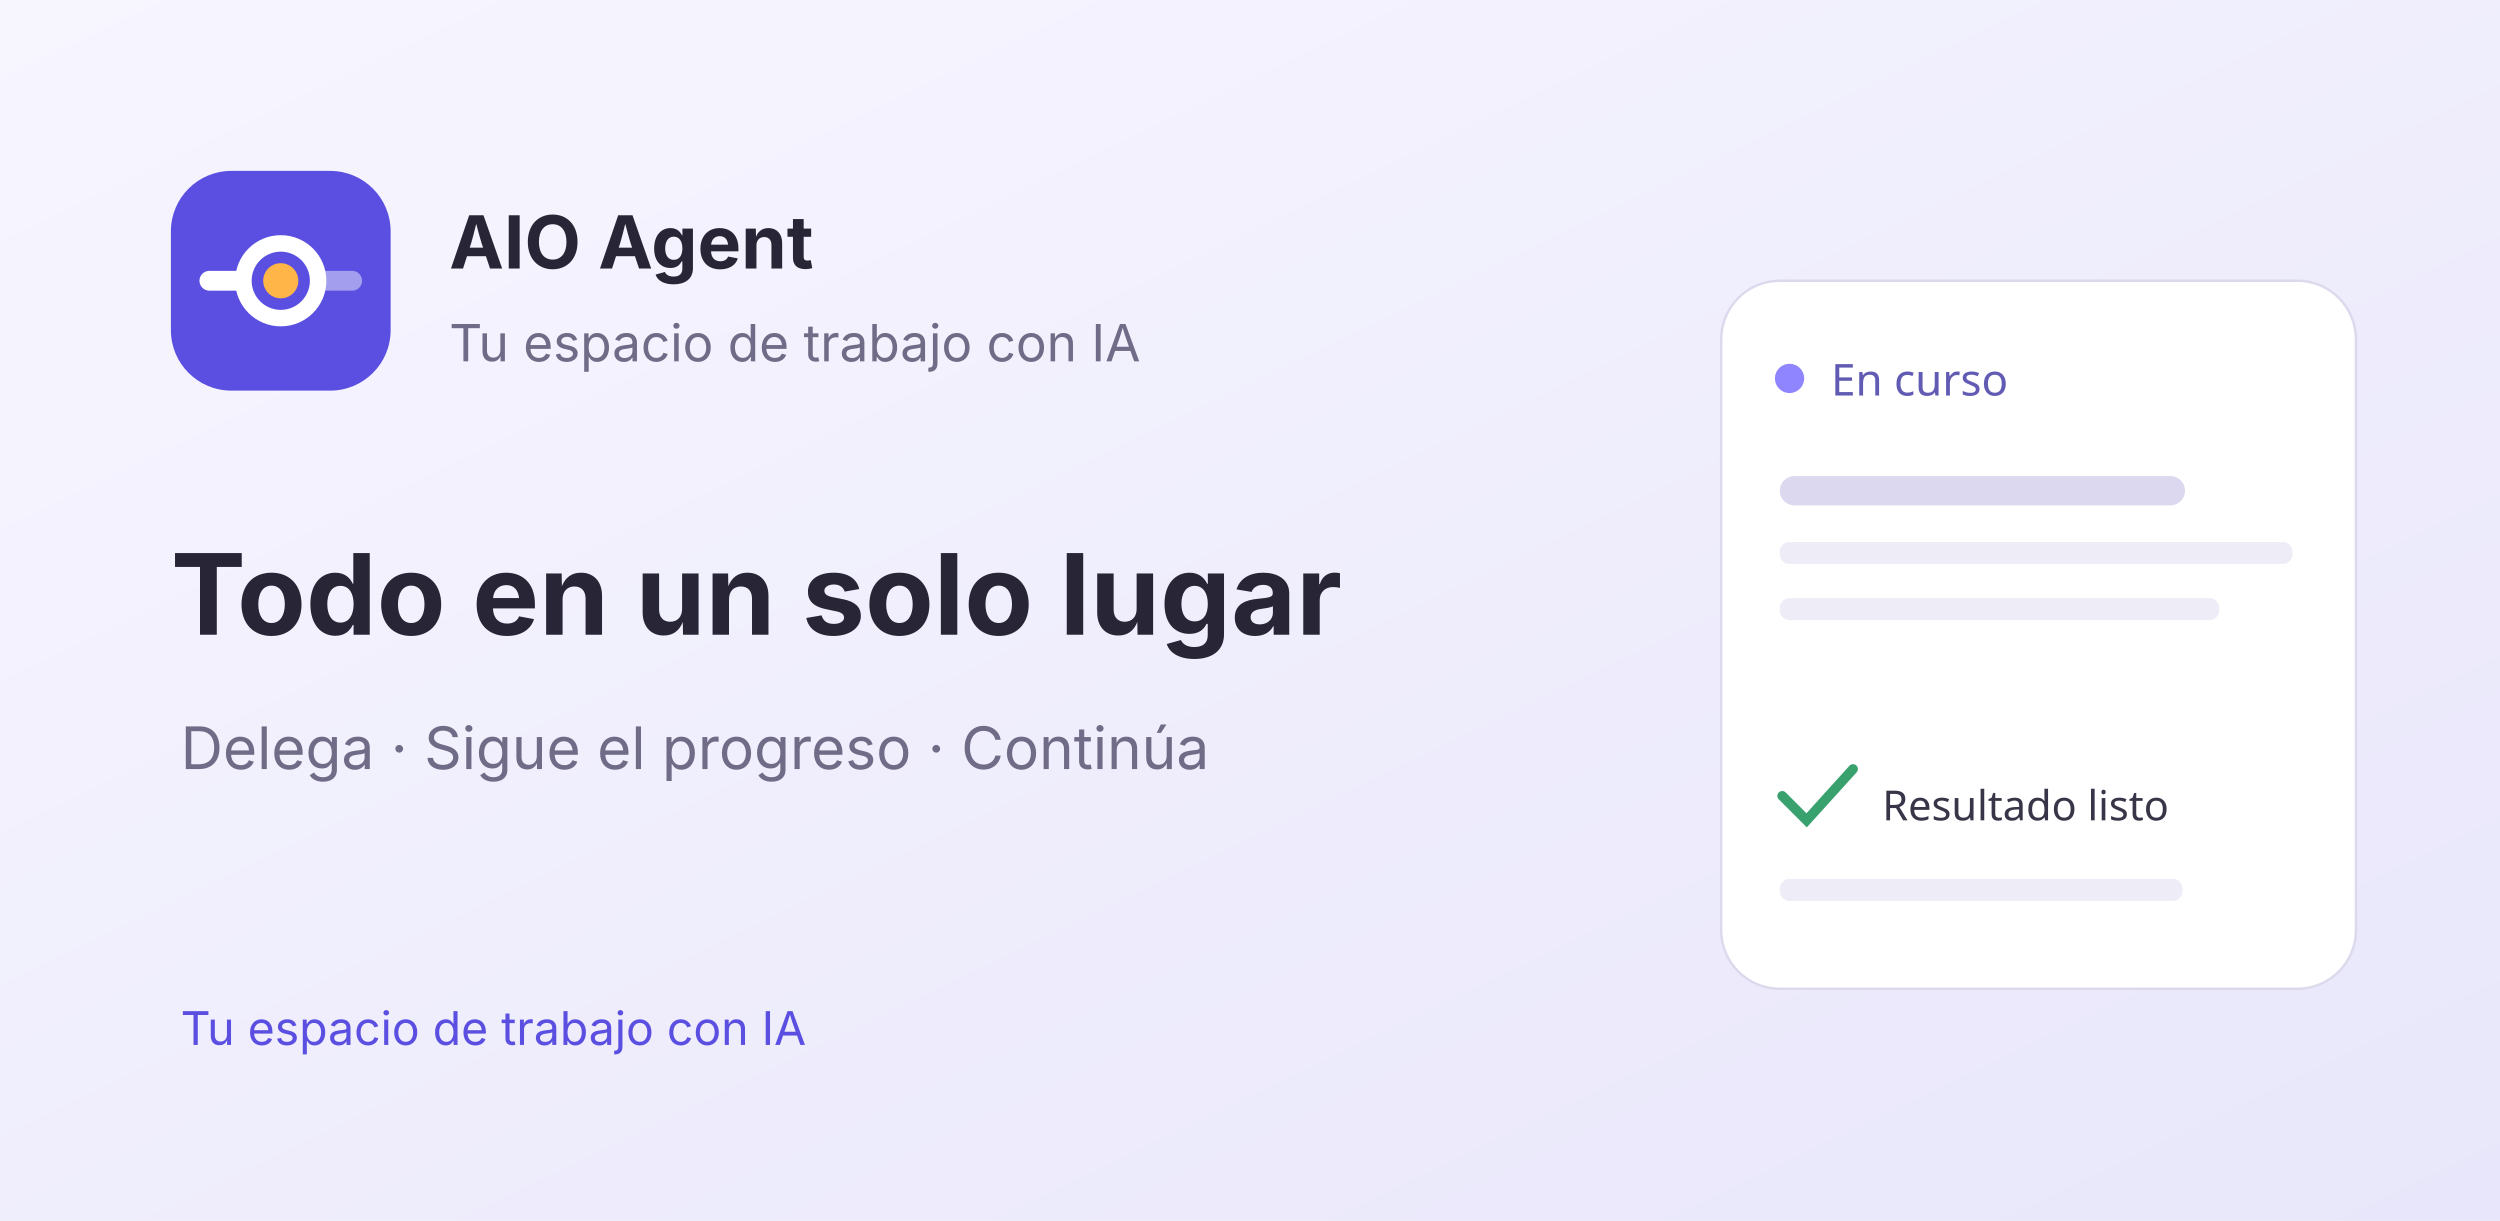
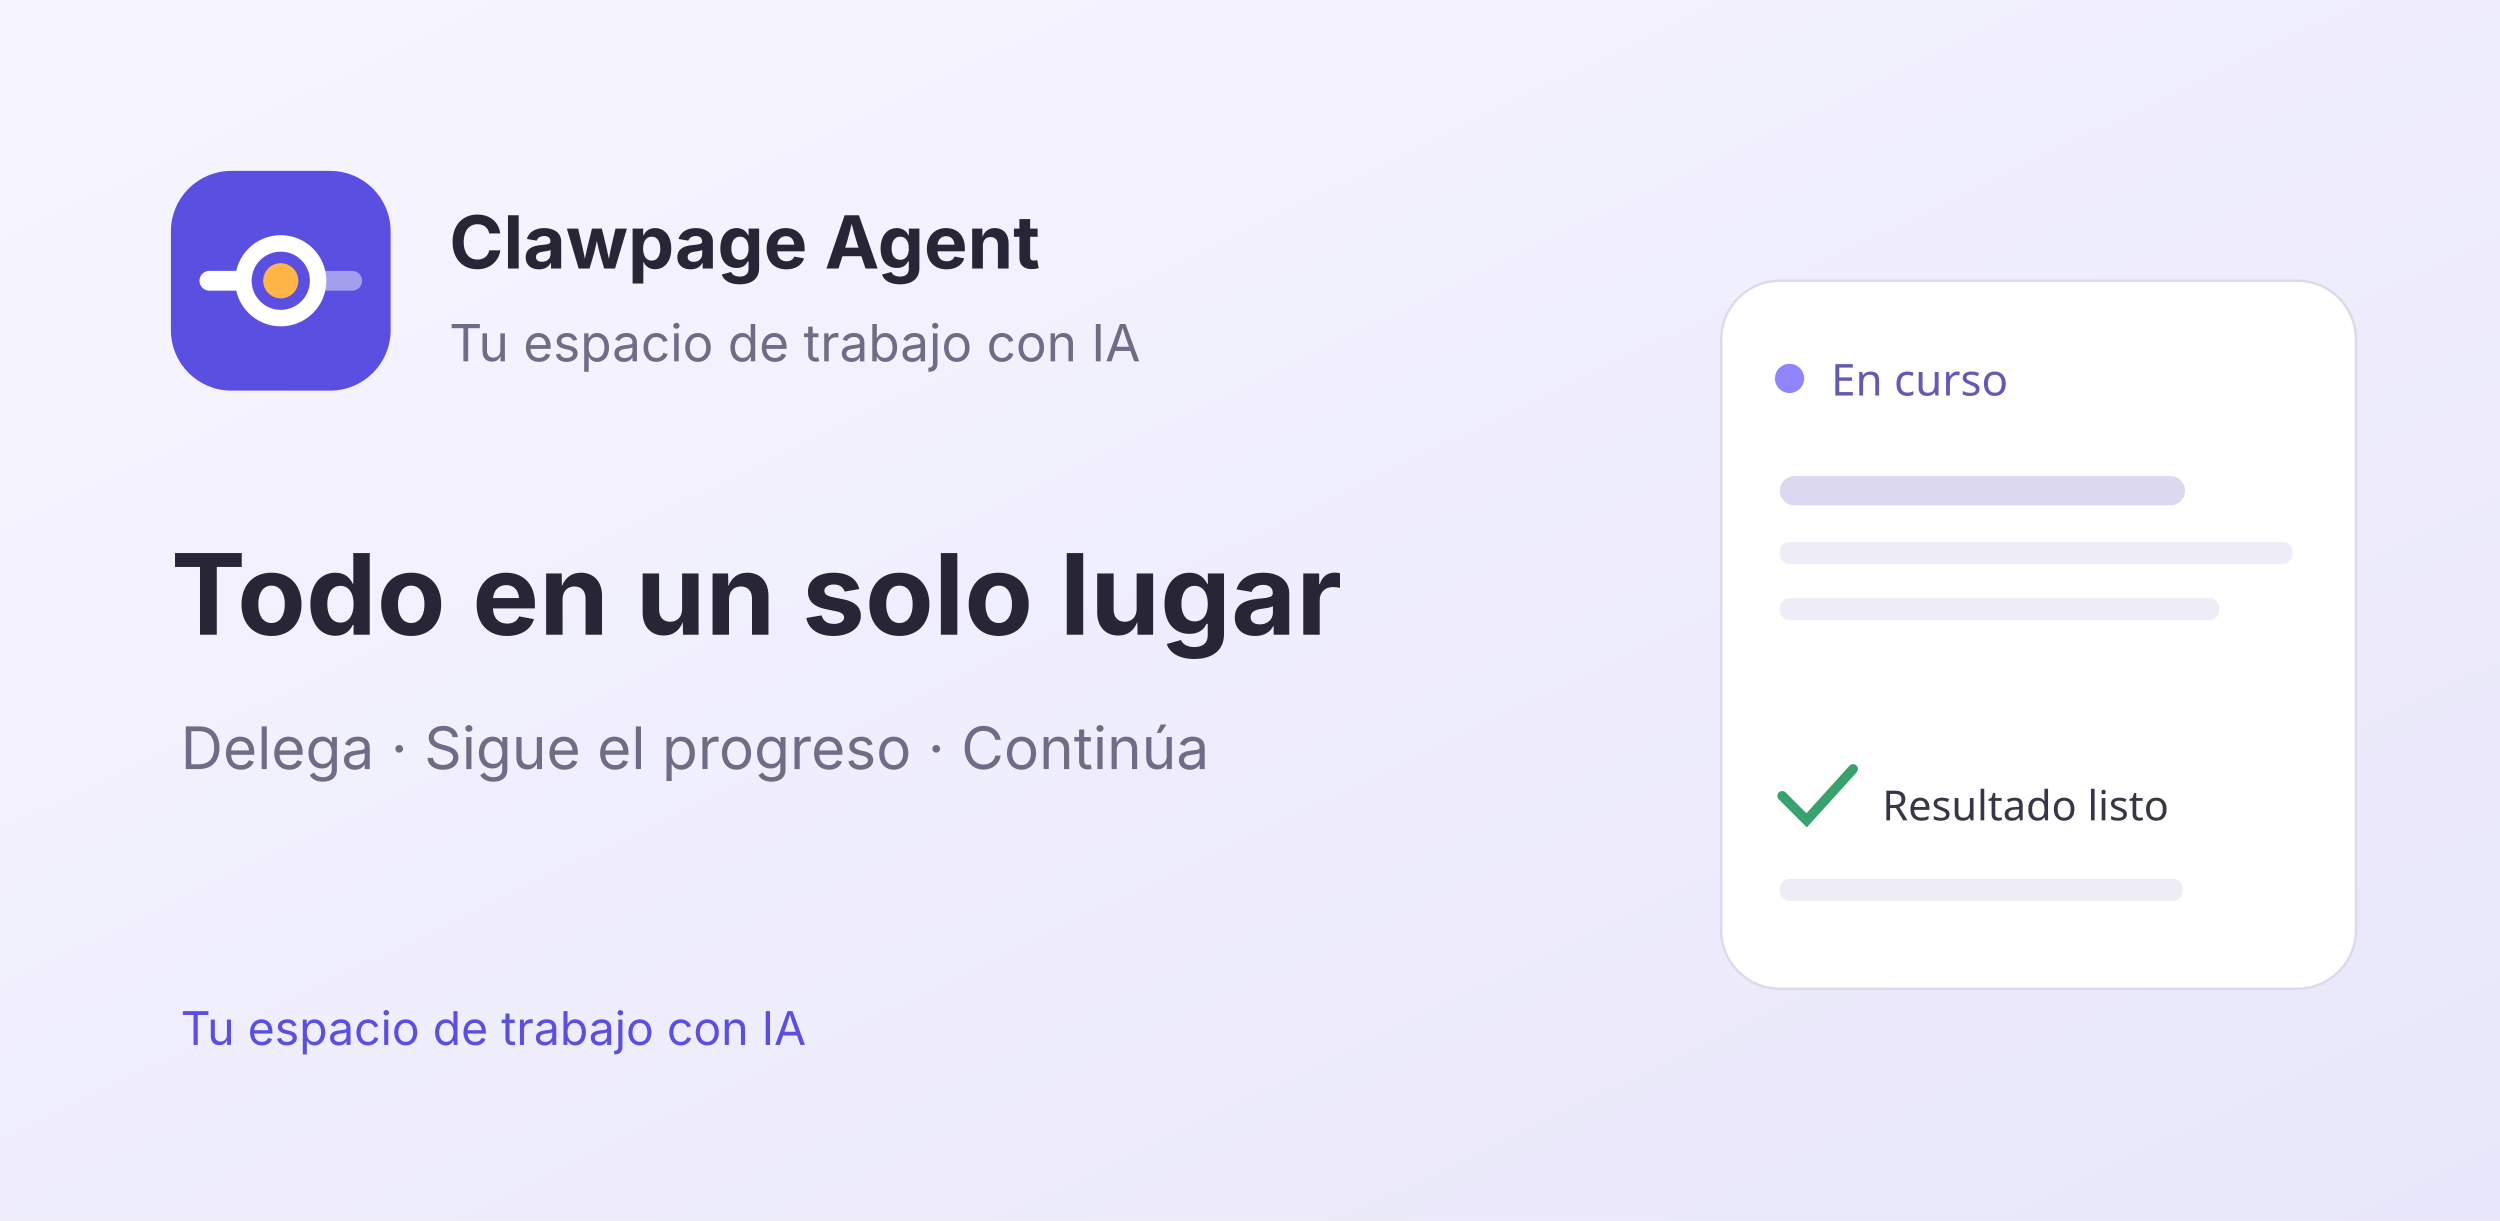
<svg xmlns="http://www.w3.org/2000/svg" width="1024" height="500" viewBox="0 0 1024 500">
  <defs>
    <linearGradient id="bg" x2="1" y2="1">
      <stop stop-color="#f7f6ff" />
      <stop offset="1" stop-color="#e8e6fa" />
    </linearGradient>
  </defs>
  <rect width="1024" height="500" fill="url(#bg)" />
  <svg x="70" y="70" width="90" height="90" viewBox="0 0 40 40">
    <rect width="40" height="40" rx="11" fill="#5a4fe0" />
    <path d="M7 20H20" stroke="#fff" stroke-width="3.6" stroke-linecap="round" />
    <path d="M20 20h13" stroke="#fff" stroke-opacity=".45" stroke-width="3.6" stroke-linecap="round" />
    <circle cx="20" cy="20" r="6.8" fill="#5a4fe0" stroke="#fff" stroke-width="3" />
    <circle cx="20" cy="20" r="3.2" fill="#ffb547" />
  </svg>
  <g font-family="-apple-system, BlinkMacSystemFont, 'PingFang SC', sans-serif">
-     <text x="184" y="110" font-size="30" font-weight="700" fill="#272536">AIO Agent</text>
+     <text x="184" y="110" font-size="30" font-weight="700" fill="#272536">Clawpage Agent</text>
    <text x="184" y="148" font-size="21" fill="#706b86">Tu espacio de trabajo con IA</text>
    <text x="70" y="260" font-size="46" font-weight="700" fill="#272536">Todo en un solo lugar</text>
    <text x="74" y="315" font-size="24" fill="#706b86">Delega · Sigue el progreso · Continúa</text>
    <text x="74" y="428" font-size="19" fill="#5a4fe0">Tu espacio de trabajo con IA</text>
  </g>
  <g transform="translate(705 115)">
    <rect width="260" height="290" rx="24" fill="#fff" stroke="#ddd9ed" />
    <circle cx="28" cy="40" r="6" fill="#8f86ff" />
    <text x="45" y="47" fill="#625bb3" font-size="18" font-family="system-ui">En curso</text>
    <rect x="24" y="80" width="166" height="12" rx="6" fill="#dcd8ef" />
    <rect x="24" y="107" width="210" height="9" rx="4" fill="#eeecf7" />
    <rect x="24" y="130" width="180" height="9" rx="4" fill="#eeecf7" />
    <path d="M25 211l10 10 19-21" fill="none" stroke="#39a16e" stroke-width="4" stroke-linecap="round" />
    <text x="66" y="221" fill="#393548" font-family="system-ui" font-size="17">Resultado listo</text>
    <rect x="24" y="245" width="165" height="9" rx="4" fill="#eeecf7" />
  </g>
</svg>
